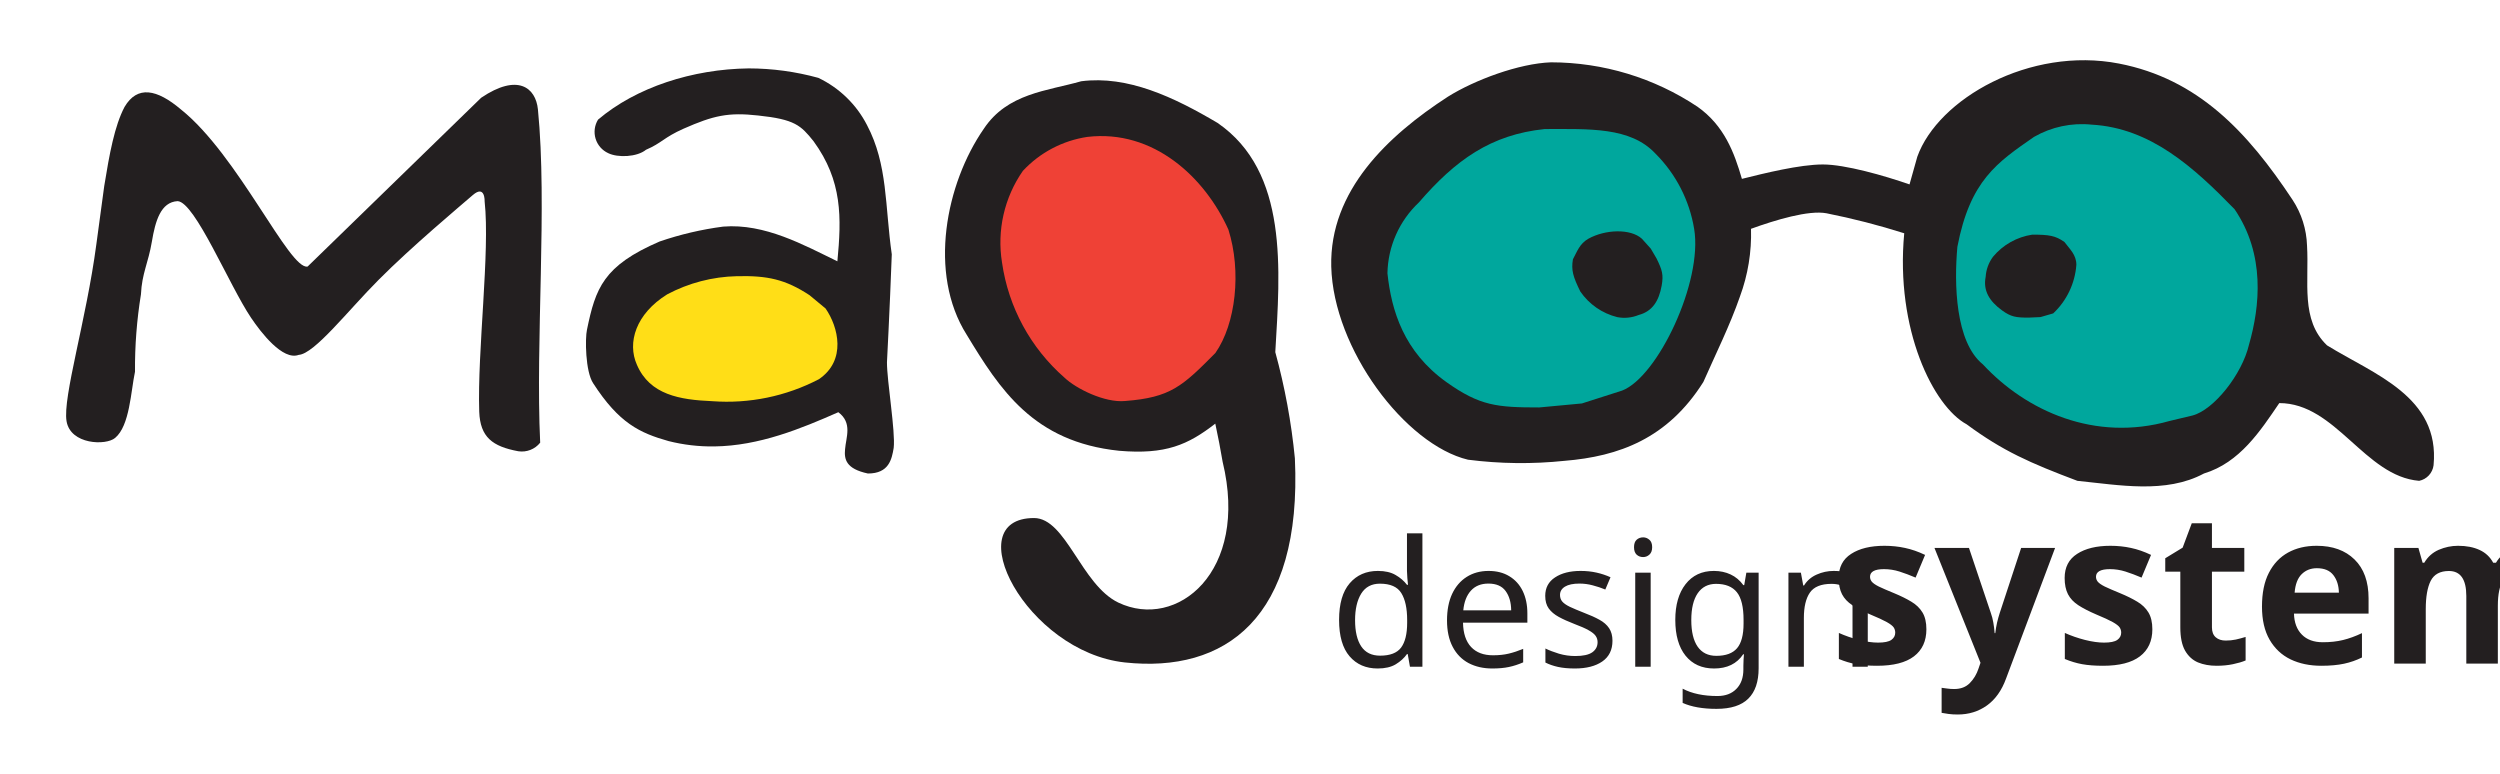
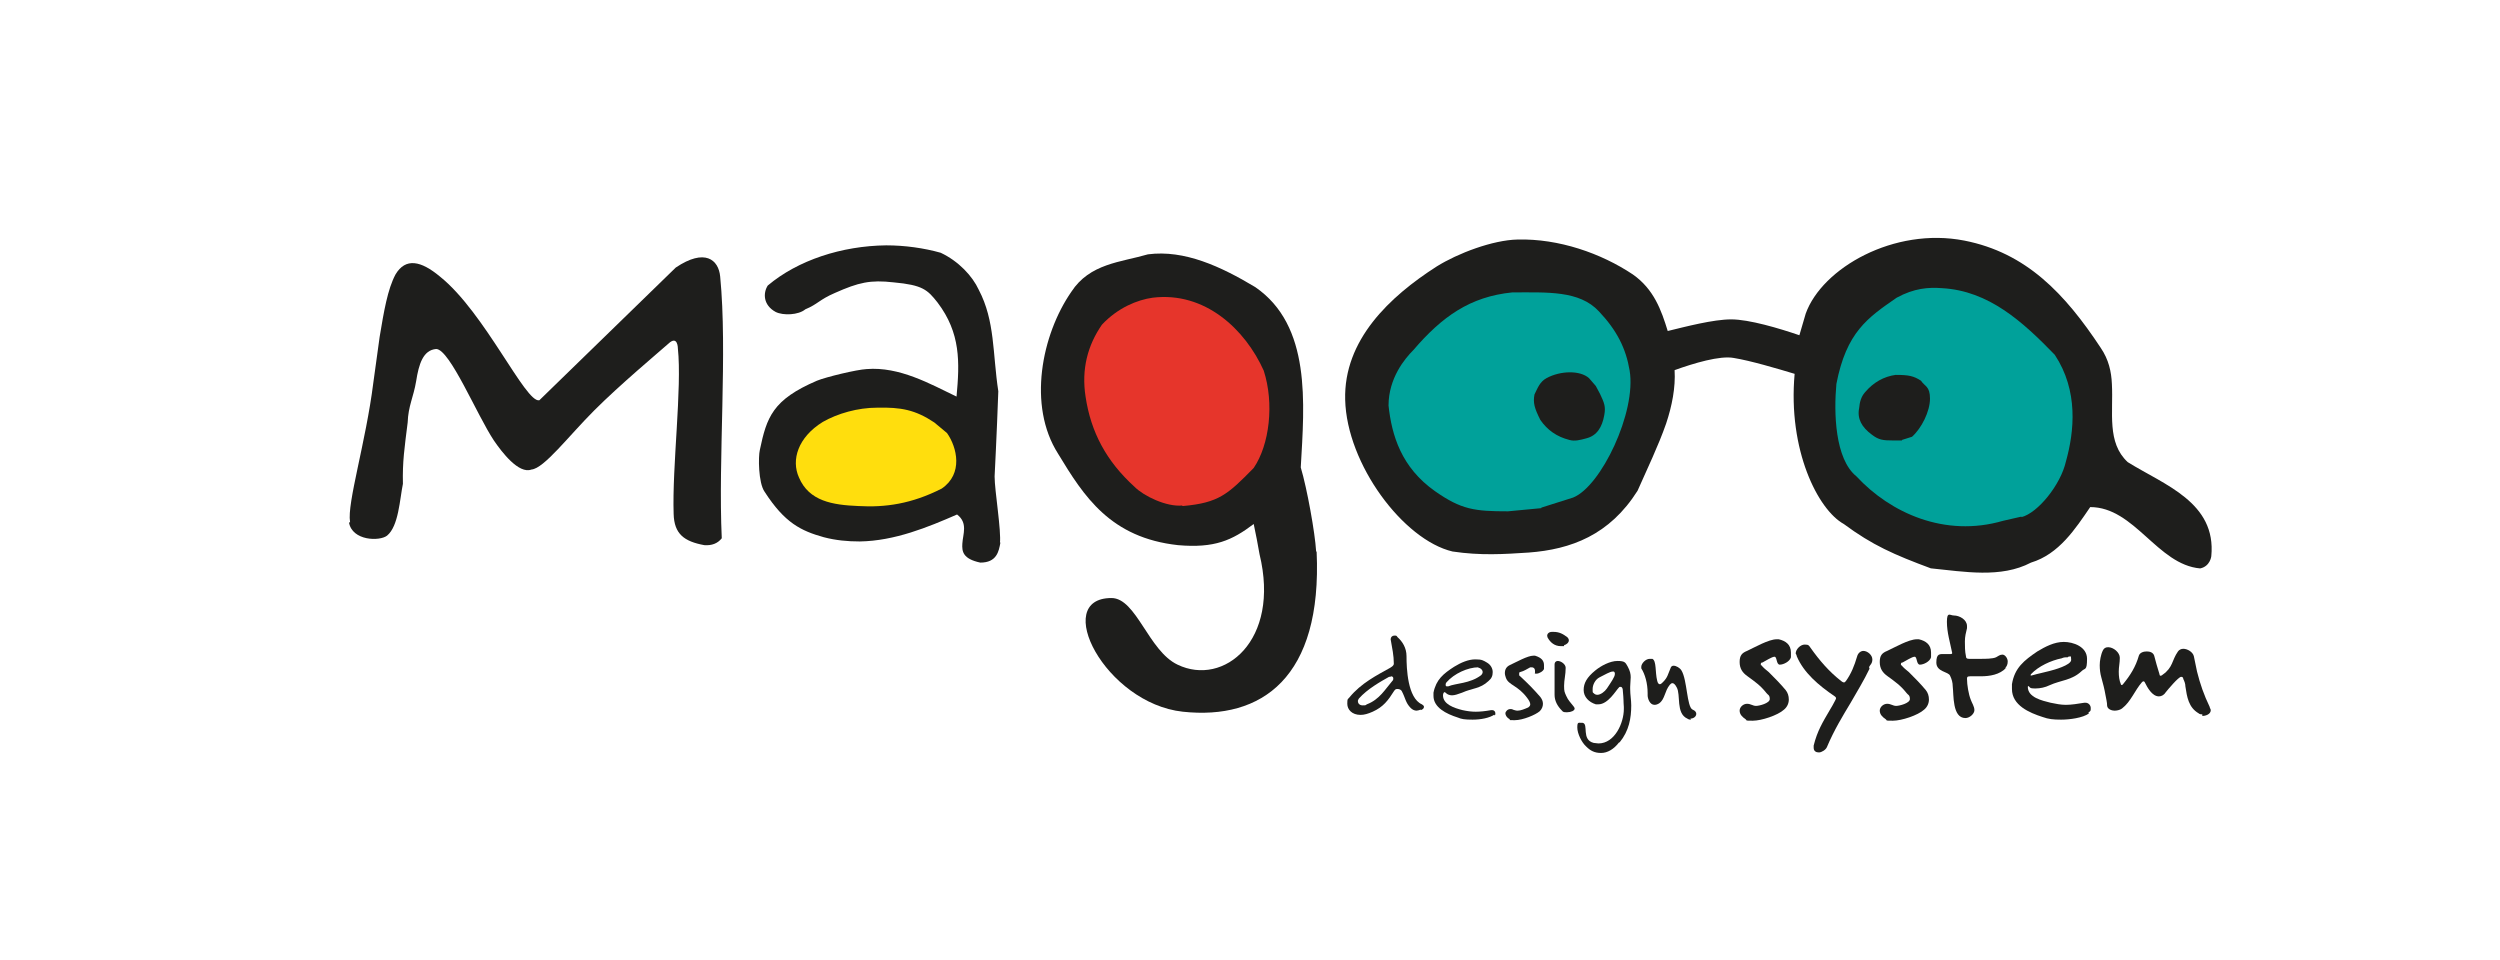
- <svg xmlns="http://www.w3.org/2000/svg" id="Camada_1" data-name="Camada 1" viewBox="0 0 420 130">
+ <svg xmlns="http://www.w3.org/2000/svg" id="Camada_1" version="1.1" viewBox="0 0 472.8 181.5">
  <defs>
-     <style>.cls-1,.cls-5,.cls-6{fill:#231f20;}.cls-2{fill:#00a79d;}.cls-3{fill:#ef4136;}.cls-4{fill:#ffde17;}.cls-5{font-size:29.48px;font-family:FeltTipRoman, Felt Tip Roman;}.cls-6{font-size:35.61px;font-family:FeltTipRoman-Bold, Felt Tip Roman;font-weight:700;}</style>
+     <style>
+       .st0 {
+         fill: #ffde0d;
+       }
+ 
+       .st1 {
+         fill: #1e1e1c;
+       }
+ 
+       .st2 {
+         fill: #00a19a;
+       }
+ 
+       .st3 {
+         fill: #e6352b;
+       }
+     </style>
  </defs>
-   <path class="cls-1" d="M11.18,70.76c-.67-4,3.33-17.06,5-29.67l1.33-9.83c.88-5.43,1.74-10.12,3.41-13.29,2.15-3.66,5.44-3,9.48.42C40,26.05,48.65,45.44,51.68,44.78L80.84,16.42C87,12.26,90,14.74,90.37,18.37c1.61,16.14-.43,38.83.38,56a3.94,3.94,0,0,1-3.68,1.44c-4.34-.81-6.4-2.36-6.56-6.65-.33-10.21,1.83-26.87.91-35.31,0,0,.11-2.9-2-1.07S69.13,41.45,63.62,47c-5.11,5.12-10.78,12.45-13.44,12.62-2.69,1-6.35-3.78-8-6.23-3.67-5.44-9.41-19.44-12.34-19.6-2.83.16-3.74,3.3-4.33,6.83s-1.67,5.3-1.83,8.83a77.53,77.53,0,0,0-1,13c-.7,3.27-.87,9.07-3.34,11.12C17.81,74.88,11.84,74.71,11.18,70.76Z" />
-   <path class="cls-1" d="M150.14,75.25c-.32,1.92-.8,4.3-4.33,4.3-3.69-.79-4-2.38-3.84-4.07.15-2,1.28-4.42-1.13-6.23C134.6,72,127.55,74.91,120,75a29.66,29.66,0,0,1-7.69-.9c-4.82-1.36-8.32-3-12.65-9.7-1.34-2-1.37-7.61-1.05-9,1.44-7,2.76-10.76,12.21-14.83a54.76,54.76,0,0,1,10.67-2.5c7-.57,13.58,3.11,19.19,5.83.7-7.33.86-13.5-4-20.17-2.14-2.67-3.14-3.68-9.34-4.33-5-.55-7.46,0-12.5,2.22-3.35,1.49-3.65,2.4-6.31,3.54-1.52,1.24-4.75,1.36-6.35.57a3.93,3.93,0,0,1-1.71-5.63c6.41-5.44,15.86-8.49,25.31-8.61a44.29,44.29,0,0,1,11.7,1.59,17.79,17.79,0,0,1,8.17,7.92c3.52,6.68,3,13.55,4.17,21.73-.35,9.48-.81,18.14-.81,18.14C149,64,150.46,72.53,150.14,75.25Z" />
-   <path class="cls-1" d="M349,80.78c-7.95-3-12.51-5-18.61-9.5-5.55-3-12-15.87-10.48-32.09a121.9,121.9,0,0,0-13.06-3.36c-3-.56-8.57,1.12-12.68,2.61a30.21,30.21,0,0,1-1.86,11.38c-1.68,4.85-4.1,9.7-6.15,14.36-6,9.51-14.18,12.49-23.32,13.24a70.23,70.23,0,0,1-16.22-.19C236.09,74.7,224,58.64,223.65,44.78c-.31-12.75,9.52-22,19.59-28.53,4.47-2.8,11.92-5.59,17.33-5.78a44.47,44.47,0,0,1,24.61,7.46c4.48,3.17,6.16,7.65,7.46,12.12,3.73-.93,9.7-2.42,13.61-2.42,3.74,0,10.26,1.86,14.55,3.35l1.31-4.66C325.59,16.62,341,7.77,356,10.68c13.2,2.57,21.51,11.35,29.16,22.91a14.82,14.82,0,0,1,2.42,7.65c.37,6.15-1.12,12.5,3.36,16.78,7.83,4.85,19,8.58,17.9,20.14a3.06,3.06,0,0,1-2.42,2.62c-9.14-.75-14-13.06-23.5-13.06-3.17,4.66-6.63,10-12.66,11.83C363.84,83,355.93,81.47,349,80.78Z" />
-   <path class="cls-1" d="M217.54,77a106.65,106.65,0,0,0-3.29-17.84c.8-13.77,2.26-30.28-9.7-38.51-7.37-4.36-15.11-8-22.9-7-5.73,1.64-12.41,2-16.38,8-6.36,9.18-9.39,24.26-2.87,34.58,5.57,9.18,11.19,18,25.61,19.5,7.83.67,11.57-1,16.16-4.56.46,2.18.9,4.39,1.23,6.4,4.5,18.52-7.7,28.36-17.53,23.66-6.22-3-8.78-14.19-14.15-14.2-12.91,0-1.32,22.44,15.24,24.26C205.73,113.1,218.79,104,217.54,77Z" />
-   <path class="cls-2" d="M368.35,69.8c3.55-.93,8.31-6.88,9.48-11.89,1.85-6.43,2.76-15.15-2.42-22.76-6.9-7.09-14.14-13.65-24-14.21a16.14,16.14,0,0,0-9.7,2.06c-6.16,4.28-10.73,7.28-12.87,18.46-.56,6.16-.37,16,4.29,19.76,7.27,7.84,18.83,13.06,31.33,9.51Z" />
-   <path class="cls-2" d="M265.76,67.78l6.75-2.16c6-2.31,13.58-18.31,12.11-27.15a23.17,23.17,0,0,0-6.52-12.68c-4.22-4.49-11.11-4.11-18.59-4.11-9.08.94-15,5.23-21.13,12.32a16.78,16.78,0,0,0-5.29,11.91c.67,6.29,2.75,13.18,9.92,18.29,5.62,4,8.5,4.25,15.58,4.25Z" />
-   <path class="cls-1" d="M342.8,53.27l2.14-.62a12.45,12.45,0,0,0,3.89-8.16c0-1.71-1.13-2.65-2-3.83-1.52-1.08-2.6-1.24-5.41-1.24a10.63,10.63,0,0,0-6.59,3.71,6.32,6.32,0,0,0-1.24,3.38c-.45,2.31.61,4.08,2.76,5.64,1.51,1.09,2.32,1.21,4.46,1.21Z" />
-   <path class="cls-1" d="M277.33,41.77l-1.49-1.66c-1.91-1.74-6.16-1.58-9,0-1.48.84-1.89,2.17-2.59,3.45-.3,1.83,0,2.88,1.24,5.41a10.63,10.63,0,0,0,6.22,4.31,6.32,6.32,0,0,0,3.58-.36c2.28-.6,3.4-2.32,3.87-4.93.33-1.84.09-2.62-.85-4.55Z" />
-   <path class="cls-3" d="M189,67.37c-3.43.32-8.25-2.09-10.16-3.92a31.64,31.64,0,0,1-10.5-19.34,21.06,21.06,0,0,1,3.5-15.4A18.54,18.54,0,0,1,182.67,23c11.13-1.31,19.76,6.81,23.7,15.57,2.22,7,1.26,15.83-2.19,20.74C198.63,64.9,196.68,66.78,189,67.37Z" />
-   <path class="cls-4" d="M138.7,51.83,136,49.59c-4.07-2.67-7.08-3.31-12.21-3.19a26.15,26.15,0,0,0-11.7,3.05c-5.28,3.28-6.75,8.12-5.09,11.83,2.17,5.06,7.22,5.89,12.67,6.12a33.4,33.4,0,0,0,17.9-3.69C142.25,60.54,140.84,54.92,138.7,51.83Z" />
-   <text class="cls-5" transform="translate(223.34 112.01)">design</text>
-   <text class="cls-6" transform="translate(307.29 111.49)">system</text>
+   <path class="st1" d="M66.2,98.7c-.6-3.5,3-15.1,4.4-26.3l1.2-8.7c.8-4.8,1.5-9,3-11.8,1.9-3.2,4.8-2.6,8.4.4,8.5,6.8,16.2,24,18.8,23.4l25.8-25.1c5.5-3.7,8.1-1.5,8.4,1.7,1.4,14.3-.4,34.4.3,49.5-.8,1-1.9,1.4-3.3,1.3-3.8-.7-5.7-2.1-5.8-5.9-.3-9,1.6-23.8.8-31.3,0,0,0-2.6-1.8-.9-1.8,1.6-9.1,7.7-14,12.6s-9.5,11-11.9,11.2c-2.4.9-5.6-3.3-7.1-5.5-3.2-4.8-8.3-17.2-10.9-17.3-2.5.2-3.3,2.9-3.8,6.1-.5,3-1.5,4.7-1.6,7.8-.6,4.8-1,7.4-.9,11.6-.6,2.9-.8,8-3,9.8-1.4,1.1-6.6,1-7.2-2.5h.2Z" />
+   <path class="st1" d="M189.2,102.6c-.3,1.7-.7,3.8-3.8,3.8-3.3-.7-3.5-2.1-3.4-3.6.1-1.8,1.1-3.9-1-5.5-5.5,2.4-11.8,5-18.4,5.1-2.3,0-4.5-.2-6.8-.8-4.3-1.2-7.4-2.7-11.2-8.6-1.2-1.7-1.2-6.7-.9-7.9,1.3-6.2,2.4-9.5,10.8-13.1,1.7-.7,7.5-2.1,9.4-2.2,6.2-.5,12,2.8,17,5.2.6-6.5.8-12-3.6-17.8-1.9-2.4-2.8-3.3-8.3-3.8-4.4-.5-6.6,0-11.1,2-3,1.3-3.2,2.1-5.6,3.1-1.3,1.1-4.2,1.2-5.6.5-2.4-1.3-2.4-3.6-1.5-5,5.7-4.8,14-7.5,22.4-7.6,3.5,0,7.1.5,10.3,1.4,3.4,1.6,6,4.4,7.2,7,3.1,5.9,2.6,12,3.7,19.2-.3,8.4-.7,16.1-.7,16.1,0,2.7,1.3,10.3,1,12.7h0v-.2Z" />
+   <path class="st1" d="M365.2,107.5c-7-2.6-11.1-4.4-16.5-8.4-4.9-2.7-10.6-14-9.3-28.4-3.3-1-8.4-2.5-11.5-3-2.6-.5-7.6,1-11.2,2.3.2,3.3-.5,6.8-1.6,10.1-1.5,4.3-3.6,8.6-5.4,12.7-5.3,8.4-12.6,11.1-20.6,11.7-4.6.3-9.1.6-14.4-.2-9.3-2.2-20-16.5-20.3-28.7-.3-11.3,8.4-19.5,17.3-25.2,4-2.5,10.6-5,15.3-5.1,7.8-.2,15.8,2.6,21.8,6.6,4,2.8,5.4,6.8,6.6,10.7,3.3-.8,8.6-2.2,12-2.2s9.1,1.7,12.9,3l1.2-4.1c3.1-8.6,16.7-16.4,30-13.8,11.7,2.3,19,10,25.8,20.3,1.5,2.2,2,4.5,2.1,6.8.3,5.4-1,11.1,3,14.8,6.9,4.3,16.8,7.6,15.8,17.8,0,0-.2,1.9-2.1,2.3-8.1-.7-12.4-11.6-20.8-11.6-2.8,4.1-5.9,8.9-11.2,10.5-5.7,3-12.7,1.7-18.8,1.1h0Z" />
+   <path class="st1" d="M248.9,104.2c-.2-3.4-1.7-11.8-2.9-15.8.7-12.2,2-26.8-8.6-34.1-6.5-3.9-13.4-7.1-20.3-6.2-5.1,1.5-11,1.7-14.5,7.1-5.6,8.1-8.3,21.5-2.5,30.6,4.9,8.1,9.9,15.9,22.7,17.3,6.9.6,10.2-.9,14.3-4,.4,1.9.8,3.9,1.1,5.7,4,16.4-6.8,25.1-15.5,20.9-5.5-2.6-7.8-12.6-12.5-12.6-11.4,0-1.2,19.9,13.5,21.5,14.9,1.6,26.4-6.4,25.3-30.3h-.1Z" />
+   <path class="st2" d="M382.3,97.8c3.1-.8,7.4-6.1,8.4-10.5,1.6-5.7,2.4-13.4-2.1-20.2-6.1-6.3-12.5-12.1-21.3-12.6-2.6-.2-5.3,0-8.6,1.8-5.5,3.8-9.5,6.5-11.4,16.3-.5,5.4-.3,14.2,3.8,17.5,6.4,6.9,16.7,11.6,27.7,8.4l3.5-.8h0Z" />
+   <path class="st2" d="M291.5,96l6-1.9c5.3-2.1,12-16.2,10.7-24-.7-4.2-2.4-7.6-5.8-11.2-3.7-4-9.8-3.6-16.4-3.6-8,.8-13.3,4.6-18.7,10.9-1.6,1.6-4.7,5.3-4.7,10.5.6,5.6,2.4,11.7,8.8,16.2,5,3.5,7.5,3.8,13.8,3.8l6.3-.6h0Z" />
+   <path class="st1" d="M359.7,83.2l1.9-.6c1.8-1.6,3.4-4.8,3.4-7.2s-1-2.3-1.7-3.4c-1.4-.9-2.3-1.1-4.8-1.1-2.2.3-4.2,1.4-5.8,3.3-.7.8-1,1.8-1.1,3-.4,2,.5,3.6,2.4,5,1.3,1,2.1,1.1,4,1.1h1.7Z" />
+   <path class="st1" d="M301.8,73l-1.3-1.5c-1.7-1.5-5.4-1.4-8,0-1.3.7-1.7,1.9-2.3,3.1-.3,1.6,0,2.6,1.1,4.8,1.3,1.9,3.1,3.2,5.5,3.8,1,.3,2.1,0,3.2-.3,2-.5,3-2.1,3.4-4.4.3-1.6,0-2.3-.8-4l-.8-1.5h0Z" />
+   <path class="st3" d="M223.6,95.6c-3,.3-7.3-1.8-9-3.5-5.4-4.9-8.3-10.4-9.3-17.1-.8-5.2.4-9.7,3.1-13.6,3-3.2,6.7-4.7,9.6-5.1,9.9-1.2,17.5,6,21,13.8,2,6.2,1.1,14-1.9,18.4-4.9,5-6.6,6.6-13.4,7.2h-.1Z" />
+   <path class="st0" d="M179.1,81.9l-2.4-2c-3.6-2.4-6.3-2.9-10.8-2.8-3.7,0-7.5,1.1-10.3,2.7-4.7,2.9-6,7.2-4.5,10.5,1.9,4.5,6.4,5.2,11.2,5.4,5.1.3,10.1-.4,15.8-3.3,4.1-2.8,2.9-7.8,1-10.5h0Z" />
+   <path class="st1" d="M268.7,134.2c-.3.1-.6.2-.8.2-.4,0-.8-.2-1.1-.5-1-1-1-1.9-1.7-3.2-.1-.2-.4-.4-.8-.4s-.4.1-.6.3c-1.2,1.9-2.1,3.1-4.1,4-.9.4-1.6.6-2.3.6-1.6,0-2.5-1-2.5-2.1s.1-.8.4-1.2c2.2-2.7,5.2-4.2,7.7-5.6.3-.2.7-.4.7-.8h0c0-1.5-.3-2.9-.6-4.6h0c0-.4.3-.7.7-.7s.4,0,.6.3c.9.8,1.7,2,1.7,3.6,0,2.3.2,7.9,2.9,9.1.3.2.4.3.4.5,0,.3-.3.5-.6.6h0ZM263,128h-.3c-1.6.9-4.1,2.3-5.7,4.1-.1.2-.2.3-.2.5,0,.4.3.8.9.8s.5,0,.8-.2c2.4-.9,3.5-2.9,4.8-4.4.2-.2.2-.3.2-.5,0-.3-.2-.4-.5-.4h0Z" />
+   <path class="st1" d="M282.7,135.1c-1,.7-2.7,1-4.2,1s-2.1-.1-2.8-.4c-2.2-.7-4.6-1.9-4.6-4.1s0-.4,0-.6c.5-2.5,1.9-3.6,3.9-4.9,1.3-.8,2.7-1.4,4-1.4s1.5.2,2.2.6,1.1,1.1,1.1,1.8-.2,1.2-.8,1.7c-1.6,1.5-3,1.3-5,2.2-.8.3-1.4.5-1.9.5s-.9-.2-1.1-.4c0,0-.2-.2-.3-.2-.2,0-.3.4-.3.6,0,1.7,2.1,2.4,3.7,2.8.9.2,1.7.3,2.5.3s1.8-.1,2.9-.3h.2c.4,0,.6.3.6.6s0,.3-.2.4h0v-.2ZM279.6,126.2c-2,0-4.6,1.2-6,2.8-.2.2-.2.4-.2.5s0,.3.2.3h.3c1.4-.6,4.1-.5,6.2-2.1.2-.2.3-.4.3-.6,0-.4-.4-.8-.8-.8h0Z" />
+   <path class="st1" d="M292,126.5c-.1.4-.9.9-1.4.9s-.3,0-.3-.2h0v-.3c0-.5-.3-.7-.6-.7s-.2,0-.3,0c-.6.3-1.1.7-1.9.9-.2,0-.2.2-.2.4s0,.3.2.4c1.6,1.5,2.4,2.3,3.8,3.9.3.4.5.8.5,1.3s-.2,1-.6,1.4c-.8.7-3.2,1.7-4.7,1.7s-.8,0-1-.2c-.6-.3-.8-.8-.8-1.1s.4-.8.9-.8.3,0,.5.1c.3.1.6.2.9.2.6,0,1.3-.3,2-.6.3-.2.4-.4.4-.6,0-.3-.2-.7-.5-1.1-1.8-2.5-3.6-2.5-4.1-3.9-.1-.3-.2-.6-.2-.9,0-.7.3-1.2.9-1.5,1.3-.6,3.4-1.8,4.5-1.8s.2,0,.3,0c1.3.4,1.7,1,1.7,1.8s0,.4,0,.7h0Z" />
+   <path class="st1" d="M295.8,122.2h-.6c-1.2,0-2-.7-2.5-1.6,0,0-.1-.2-.1-.4,0-.3.3-.7.9-.7s.2,0,.3,0c1.1,0,1.8.4,2.6,1,.2.2.3.4.3.6,0,.4-.4.8-.9.9h0v.2ZM296.3,134.7c-.4,0-.7,0-.9-.3-.9-.9-1.4-1.9-1.4-3v-5.7h0c0-.5.3-.7.6-.7.6,0,1.5.6,1.5,1.3h0c0,1.3-.3,2.3-.3,3.4s.1,1.2.4,1.9c.4.9.8,1.2,1.4,2,.1.1.2.3.2.4,0,.4-.7.7-1.4.7h-.1Z" />
+   <path class="st1" d="M306.2,140.4c-1,1.3-2.2,2-3.4,2s-2-.4-2.8-1.2c-.9-.8-1.7-2.5-1.7-3.6s.2-.9.8-.9h.2c1.2.2-.3,3.2,2.1,3.8.3,0,.6.1.9.1,3.1,0,4.8-3.9,4.8-6.5s0-.3,0-.4c-.1-1.2,0-1.1-.2-3.2,0-.2-.1-.6-.4-.6s-.2,0-.4.2c-.5.5-2,3.1-3.8,3.1s-.3,0-.5,0c-1.3-.4-2.3-1.4-2.3-2.7s.6-2.4,2.2-3.7c1.1-.9,2.8-1.8,4.2-1.8s1.5.3,1.9,1c.5.9.6,1.5.6,2.1s-.1,1.1-.1,1.8,0,.3,0,.4c0,1.1.2,2.1.2,3.1,0,2.4-.4,4.8-2.2,7h-.1ZM305.3,127h-.3c-.5,0-1.5.6-2.5,1.1-.8.4-1.3,1.4-1.3,2.2s0,.6.2.8.4.3.7.3c.6,0,1.4-.6,1.8-1.2.8-1.2,1.5-2.2,1.5-2.7s0-.3-.2-.4h0Z" />
+   <path class="st1" d="M319.8,136.1c-.2,0-.4,0-.7-.2-2.2-1-1.2-4.5-2-5.9-.3-.6-.6-.8-.8-.8s-.3.1-.5.3c-1,1.2-.9,2.7-2,3.5-.3.2-.6.3-.9.3-.9,0-1.3-1.2-1.3-1.8v-.4c0-1.9-.5-3.6-1.2-4.7v-.3c0-.6.8-1.5,1.6-1.5s.3,0,.5,0c.8.4.5,2.5.9,4.1.1.5.3.7.5.7s.4-.2.6-.4c.9-.9.9-1.4,1.5-2.8.1-.2.3-.3.5-.3.5,0,1.2.4,1.5.9,1.1,1.8,1,6.9,2.1,7.4.5.2.7.5.7.8,0,.5-.5.9-1.1.9h0Z" />
+   <path class="st1" d="M338.7,124.3c-.2.8-1.4,1.4-2.1,1.4s-.5-1.5-1-1.5-1.7.8-2.3,1.1c-.1,0-.3,0-.3.3s0,.2.1.2c.4.5.9.9,1.4,1.3,1.1,1.1,2.2,2.2,3.2,3.4.4.5.6,1.1.6,1.8s-.3,1.4-.9,1.9c-1.2,1.1-4.3,2.1-5.9,2.1s-1,0-1.4-.3c-.6-.4-1.1-.9-1.1-1.6s.7-1.3,1.4-1.3,1.1.4,1.7.4,2.6-.5,2.6-1.3-.4-.8-.6-1.1c-1.2-1.5-2.1-2.1-3.6-3.2-1-.7-1.5-1.5-1.5-2.7s.4-1.7,1.4-2.1c1.5-.7,4.1-2.2,5.6-2.2s.3,0,.4,0c1.3.3,2.3,1,2.3,2.5s0,.6,0,.8h0Z" />
+   <path class="st1" d="M353.6,126.4c-1.1,2.3-2.4,4.4-3.6,6.5-1.5,2.5-3.1,5.1-4.5,8.4-.2.5-1,1-1.5,1s-1-.2-1-.9,0-.2,0-.4c.7-2.8,1.7-4.4,3.1-6.8.3-.5.6-1,.9-1.6.2-.4.4-.6,0-.9-3.1-2.1-5.9-4.5-7.2-7.6,0-.2-.2-.5-.2-.5,0-.8.9-1.7,1.7-1.7s.8.2,1.1.6c1.7,2.4,3.5,4.5,5.8,6.3.4.3.6.4.9,0,1-1.4,1.6-2.9,2.1-4.6.2-.8.8-1.1,1.2-1.1.8,0,1.7.8,1.7,1.6s-.4,1-.6,1.4h0v.3Z" />
+   <path class="st1" d="M365.2,124.3c-.2.8-1.4,1.4-2.1,1.4s-.5-1.5-1-1.5-1.7.8-2.3,1.1c-.1,0-.3,0-.3.3s0,.2.1.2c.4.5.9.9,1.4,1.3,1.1,1.1,2.2,2.2,3.2,3.4.4.5.6,1.1.6,1.8s-.3,1.4-.9,1.9c-1.2,1.1-4.3,2.1-5.9,2.1s-1,0-1.4-.3c-.6-.4-1.1-.9-1.1-1.6s.7-1.3,1.4-1.3,1.1.4,1.7.4,2.6-.5,2.6-1.3-.4-.8-.6-1.1c-1.2-1.5-2.1-2.1-3.6-3.2-1-.7-1.5-1.5-1.5-2.7s.4-1.7,1.4-2.1c1.5-.7,4.1-2.2,5.6-2.2s.3,0,.4,0c1.3.3,2.3,1,2.3,2.5s0,.6,0,.8h0Z" />
+   <path class="st1" d="M379.4,126.3c-1.2,1.3-3.1,1.6-4.8,1.6h-2c-.6,0-.6.2-.6.5,0,1.1.3,2.9.7,3.9.2.6.7,1.3.7,2s-.9,1.5-1.7,1.5c-2.5,0-2.2-4.4-2.4-6,0-.7-.2-1.4-.5-2-.3-.8-2.6-.7-2.6-2.5s.7-1.6,1.7-1.6.5,0,.8,0,.5,0,.5-.2c-.4-2-1-3.9-1-5.9s.6-1.2,1.3-1.2c1.1,0,2.5.8,2.5,2s0,.3,0,.4c-.2.8-.4,1.6-.4,2.5s0,1.9.2,2.8c0,.4.2.5.6.5h2.3c.7,0,2.2,0,2.8-.3.4-.2.7-.5,1.2-.5s1,.7,1,1.3-.2.9-.5,1.3h.2Z" />
+   <path class="st1" d="M395.1,134.9c-1.2.9-3.8,1.2-5.3,1.2s-2.4-.1-3.5-.5c-2.5-.8-5.8-2.2-5.8-5.3s0-.6,0-.9c.5-3.1,2.3-4.5,4.8-6.2,1.5-.9,3.2-1.8,5-1.8s4.4.9,4.4,3.2-.4,1.7-1,2.3c-1.9,1.8-3.9,1.7-6.1,2.7-.8.4-1.8.6-2.6.6s-1,0-1.3-.4c-.1-.1-.2,0-.2.1,0,2,2.7,2.6,4.3,3,1,.2,1.9.4,2.9.4s2.3-.2,3.5-.4h.2c.6,0,1,.5,1,1s0,.6-.4.8h0v.2ZM391.1,124.3c-.4,0-.8,0-1.2.2-2,.4-4.4,1.5-5.8,3-.2.3,0,.3.3.2,1-.3,2.1-.5,3.2-.8.8-.2,4.1-1.1,4.1-2.1s-.2-.6-.5-.6h-.1Z" />
+   <path class="st1" d="M416.5,135.1c-.2,0-.5,0-.7-.2-1.9-1.1-2.2-3.1-2.5-5.1,0-.5-.2-1-.4-1.4,0-.2-.1-.4-.4-.4-.5,0-2.5,2.4-2.9,2.9-.3.5-.8.8-1.3.8-1.3,0-2.2-1.7-2.7-2.7-.1-.2-.3-.2-.5,0-1.4,1.6-2.1,3.7-3.8,5-.4.3-1,.4-1.4.4s-1.3-.2-1.4-.9c0-.7-.2-1.4-.3-2-.2-1.2-.5-2.3-.8-3.4-.2-.7-.3-1.5-.3-2.3s.2-2,.6-2.8c.2-.4.5-.6,1-.6,1,0,2.2,1,2.2,2s-.2,1.7-.2,2.6.1,1.7.4,2.4c0,.2.3.2.4,0,1.4-1.7,2.4-3.3,3-5.4.2-.6.9-.8,1.5-.8s1.2.2,1.4.8c.3,1.1.6,2.3,1,3.5,0,0,0,.3.2.3s.4-.2.4-.2c2-1.4,1.7-2.7,2.9-4.4.2-.3.6-.5,1-.5.8,0,1.8.6,2,1.4.2.9.4,1.9.6,2.9.6,2.4,1.3,4.4,2.4,6.7,0,.2.2.4.2.6,0,.8-1,1.1-1.6,1.1h0v-.3Z" />
</svg>
